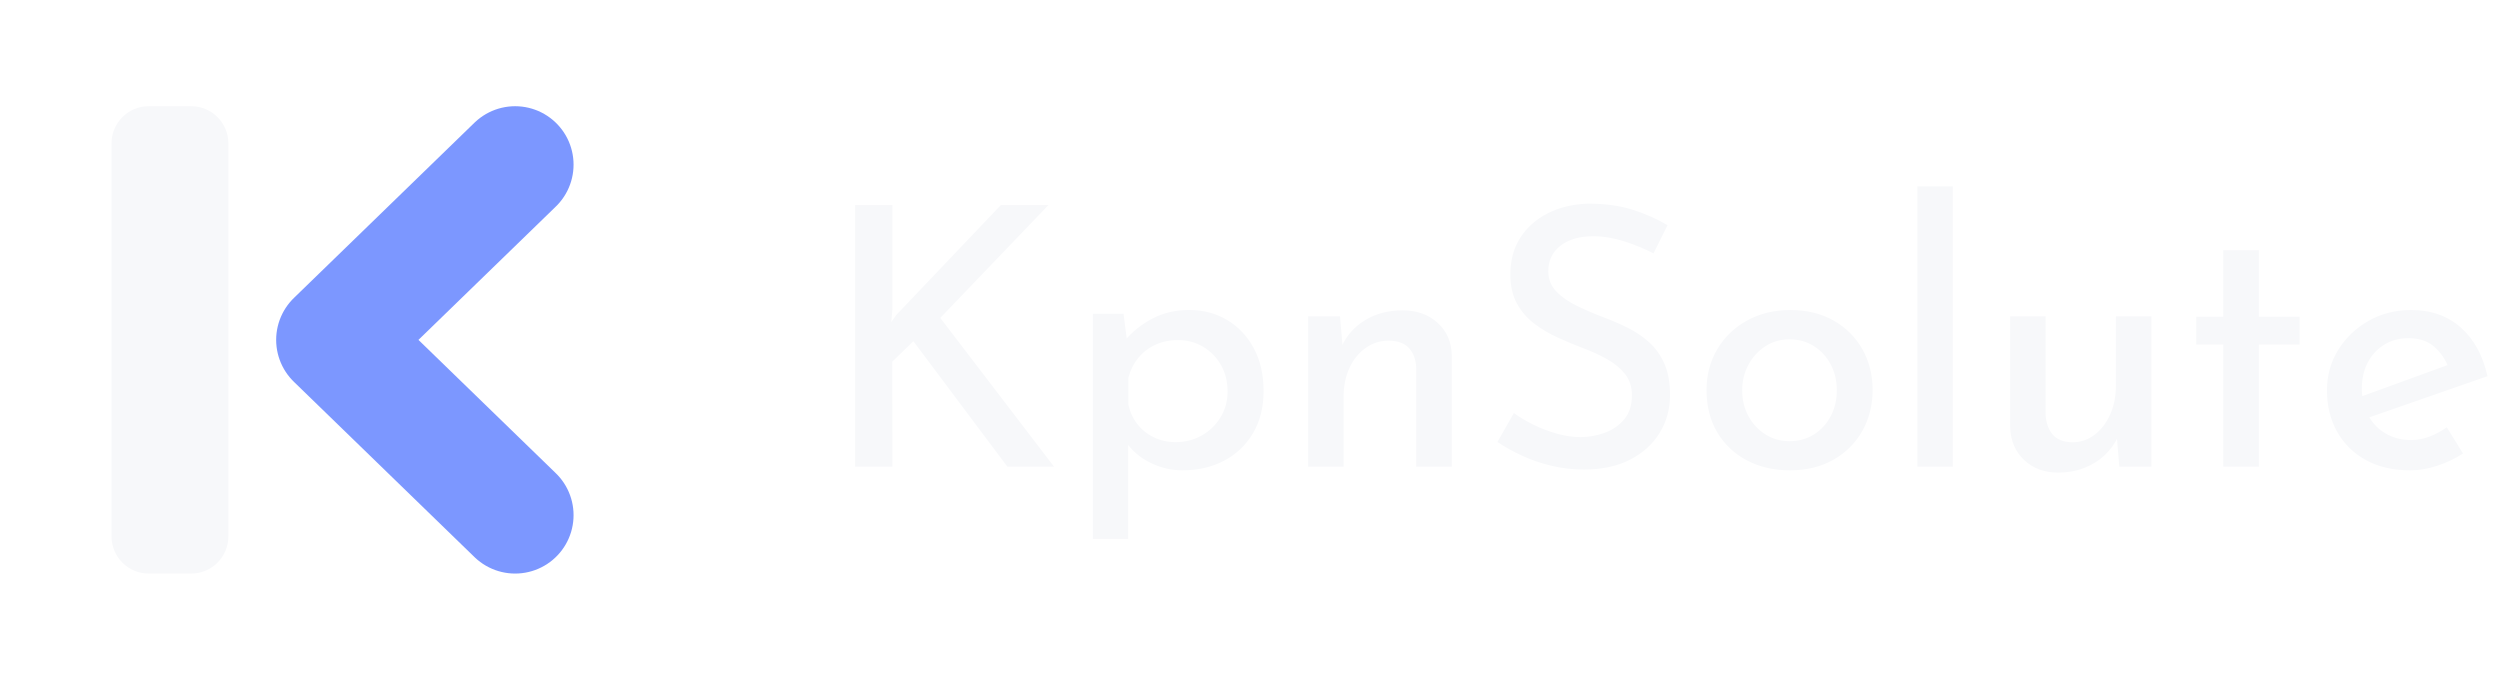
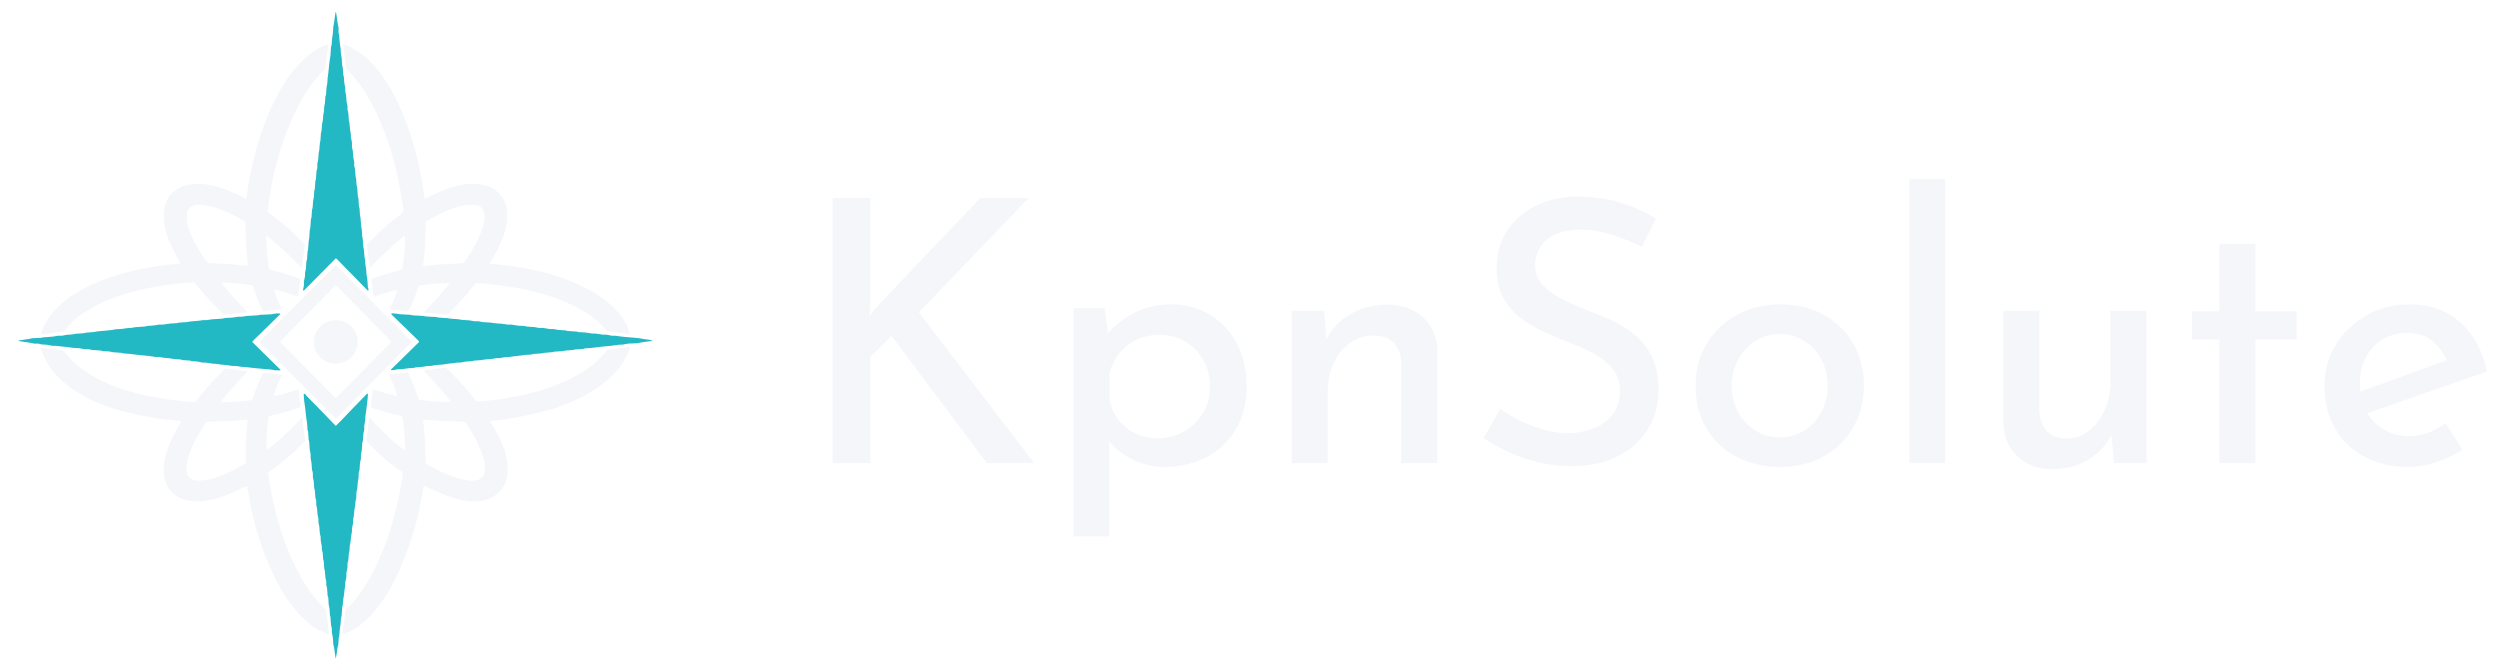
- <svg xmlns="http://www.w3.org/2000/svg" viewBox="0 0 470.744 128" width="470.744" height="128" role="img" aria-labelledby="t">
-   <rect x="21" y="20" width="22" height="88" rx="7" fill="#F7F8FA" />
-   <path d="M97 31 L63 64 L97 97" fill="none" stroke="#7C97FF" stroke-width="22" stroke-linejoin="round" stroke-linecap="round" />
-   <path d="M168.038 58.207 167.828 60.661 168.742 59.339 188.459 38.616H197.418L177.052 59.862L198.465 87.868H189.687L171.986 64.251L168.008 68.107L168.038 87.868H161.011V38.616H168.038Z M222.649 88.562Q219.477 88.562 216.575 87.117Q213.673 85.671 212.034 83.223L212.429 81.17V101.475H205.792V59.094H211.565L212.466 66.19L211.779 64.181Q213.847 61.658 216.947 60.014Q220.048 58.37 223.911 58.37Q227.906 58.37 231.078 60.262Q234.25 62.154 236.089 65.578Q237.929 69.002 237.929 73.642Q237.929 78.215 235.928 81.583Q233.927 84.951 230.484 86.756Q227.042 88.562 222.649 88.562ZM221.357 83.254Q224.037 83.254 226.25 82.02Q228.463 80.786 229.806 78.61Q231.149 76.434 231.149 73.717Q231.149 70.895 229.897 68.719Q228.644 66.543 226.536 65.29Q224.428 64.037 221.823 64.037Q219.429 64.037 217.524 64.93Q215.618 65.822 214.328 67.405Q213.037 68.988 212.466 71.127V76.107Q212.857 78.147 214.107 79.786Q215.356 81.425 217.247 82.34Q219.137 83.254 221.357 83.254Z M252.324 59.56 252.889 66.241 252.63 65.245Q254.011 62.151 257.035 60.294Q260.059 58.438 264.116 58.438Q268.117 58.438 270.71 60.797Q273.302 63.157 273.37 66.917V87.868H266.666V69.26Q266.598 67.012 265.352 65.593Q264.106 64.173 261.487 64.143Q259.097 64.143 257.159 65.51Q255.221 66.876 254.108 69.263Q252.994 71.65 252.994 74.785V87.868H246.32V59.56Z M311.352 47.721Q308.833 46.401 305.829 45.443Q302.825 44.484 300.027 44.484Q296.127 44.484 293.832 46.265Q291.537 48.047 291.537 51.09Q291.537 53.287 293.038 54.864Q294.539 56.442 296.948 57.606Q299.357 58.771 302.012 59.777Q304.28 60.624 306.514 61.731Q308.747 62.837 310.539 64.457Q312.331 66.077 313.397 68.483Q314.463 70.888 314.463 74.401Q314.463 78.3 312.522 81.488Q310.58 84.675 306.956 86.544Q303.331 88.412 298.245 88.412Q295.052 88.412 292.094 87.696Q289.136 86.981 286.571 85.791Q284.006 84.601 281.966 83.224L285.063 77.774Q286.709 78.974 288.813 80.006Q290.918 81.038 293.21 81.673Q295.501 82.309 297.606 82.309Q299.894 82.309 302.125 81.509Q304.355 80.708 305.82 78.979Q307.286 77.25 307.286 74.431Q307.286 72.048 305.979 70.411Q304.671 68.773 302.561 67.6Q300.452 66.427 298.021 65.526Q295.709 64.642 293.322 63.563Q290.935 62.483 288.9 60.94Q286.865 59.396 285.631 57.144Q284.397 54.891 284.397 51.655Q284.397 47.7 286.258 44.78Q288.12 41.859 291.426 40.173Q294.733 38.486 299.02 38.344Q303.879 38.344 307.53 39.527Q311.182 40.71 313.99 42.407Z M321.338 73.431Q321.338 69.182 323.357 65.761Q325.377 62.341 328.965 60.359Q332.553 58.377 337.12 58.377Q341.761 58.377 345.257 60.359Q348.752 62.341 350.681 65.762Q352.611 69.184 352.611 73.417Q352.611 77.682 350.681 81.121Q348.752 84.56 345.241 86.561Q341.731 88.562 337.03 88.562Q332.517 88.562 328.966 86.703Q325.414 84.845 323.376 81.442Q321.338 78.039 321.338 73.431ZM328.049 73.5Q328.049 76.182 329.227 78.353Q330.405 80.523 332.429 81.799Q334.454 83.074 336.94 83.074Q339.546 83.074 341.563 81.803Q343.581 80.531 344.725 78.358Q345.869 76.185 345.869 73.5Q345.869 70.795 344.725 68.632Q343.581 66.468 341.568 65.181Q339.555 63.895 336.955 63.895Q334.411 63.895 332.396 65.212Q330.382 66.53 329.215 68.702Q328.049 70.875 328.049 73.5Z M361.036 35.104H367.71V87.868H361.036Z M387.549 88.99Q383.66 88.99 381.154 86.63Q378.648 84.271 378.512 80.51V59.56H385.186V78.137Q385.322 80.385 386.497 81.804Q387.672 83.224 390.208 83.285Q392.53 83.285 394.382 81.888Q396.233 80.49 397.328 78.069Q398.423 75.649 398.423 72.582V59.56H405.096V87.868H399.062L398.497 81.112L398.786 82.275Q397.919 84.203 396.279 85.738Q394.638 87.273 392.405 88.131Q390.171 88.99 387.549 88.99Z M418.639 47.116H425.344V59.638H433.011V64.877H425.344V87.868H418.639V64.877H413.556V59.638H418.639Z M453.839 88.562Q448.981 88.562 445.467 86.613Q441.953 84.665 440.057 81.26Q438.162 77.855 438.162 73.5Q438.162 69.287 440.29 65.867Q442.419 62.446 446.004 60.411Q449.589 58.377 453.982 58.377Q459.639 58.377 463.356 61.669Q467.072 64.962 468.388 70.834L445.206 78.912L443.619 75.03L462.397 68.192L461.006 69.107Q460.187 66.91 458.365 65.294Q456.542 63.677 453.479 63.677Q450.942 63.677 448.962 64.892Q446.981 66.108 445.856 68.231Q444.73 70.355 444.73 73.139Q444.73 76.019 445.919 78.21Q447.107 80.402 449.212 81.629Q451.316 82.857 453.982 82.857Q455.821 82.857 457.528 82.19Q459.235 81.524 460.724 80.456L463.777 85.386Q461.611 86.807 458.98 87.684Q456.348 88.562 453.839 88.562Z" fill="#F7F8FA" />
+ <svg xmlns="http://www.w3.org/2000/svg" viewBox="0 0 478.1 128" role="img" aria-labelledby="t">
+   <g transform="translate(0 0) scale(0.10684) translate(-26 -33)">
+     <path class="kpn-ink" fill="#F4F6FA" fill-rule="evenodd" d="M609.0 1166.5C600.5 1163.2 591.1 1158.2 585.1 1153.8C580.2 1150.1 568.6 1140.0 565.2 1136.4C558.1 1128.8 551.3 1120.9 548.2 1116.5C546.3 1113.9 544.0 1110.7 543.0 1109.5C542.0 1108.3 540.0 1105.2 538.5 1102.8C537.0 1100.3 534.9 1096.9 533.7 1095.2C532.6 1093.6 531.1 1091.1 530.4 1089.8C529.7 1088.4 528.0 1085.4 526.7 1083.2C523.9 1078.6 515.8 1062.6 510.2 1050.5C496.3 1020.6 482.5 977.3 475.3 941.5C473.0 930.1 469.2 908.2 468.9 905.0C468.8 903.4 468.6 903.3 467.4 903.3C466.7 903.4 461.4 905.7 455.7 908.5C449.9 911.3 443.8 914.1 442.0 914.8C440.2 915.5 436.1 917.2 432.8 918.5C399.5 931.8 371.9 934.0 350.2 925.1C343.4 922.3 334.2 915.6 330.6 910.6C321.8 898.9 318.6 888.0 319.2 871.2C319.5 861.0 319.8 858.7 322.5 848.0C325.7 834.9 334.7 814.3 343.5 799.5C350.2 788.3 350.6 787.4 350.2 787.0C349.8 786.6 347.5 786.3 333.2 785.0C295.9 781.6 248.5 771.5 218.2 760.5C213.6 758.8 207.7 756.7 205.2 755.8C192.0 751.0 171.3 740.0 156.4 730.0C141.3 719.7 125.0 703.9 114.4 689.1C113.1 687.2 107.5 677.1 104.9 671.8C103.2 668.5 98.8 656.0 99.2 655.7C99.4 655.5 101.6 655.7 110.8 657.0C122.4 658.6 129.0 659.4 134.9 660.0C137.2 660.2 139.1 660.4 139.2 660.6C145.7 669.6 160.0 684.4 167.4 689.8C169.7 691.4 173.4 694.1 175.7 695.7C184.7 702.3 208.3 715.3 220.8 720.4C241.2 728.9 264.0 736.1 282.5 740.0C312.9 746.4 339.5 750.3 365.2 752.0C376.7 752.7 375.2 753.2 379.8 747.4C390.9 733.2 404.4 717.9 419.4 702.6L428.8 692.9L438.5 694.0C443.9 694.6 452.2 695.5 457.0 696.0C461.8 696.6 466.5 697.0 467.3 697.0C468.2 697.0 469.1 697.2 469.2 697.4C469.3 697.6 466.4 701.0 462.7 704.8C455.8 711.9 436.5 733.0 434.5 735.8C433.8 736.6 432.3 738.4 431.0 739.8C429.7 741.1 427.5 743.9 426.2 746.0C424.8 748.1 423.3 750.1 422.8 750.5C422.4 750.8 422.0 751.5 422.0 752.1C422.0 753.2 421.9 753.2 436.5 752.5C457.1 751.5 476.3 749.8 477.3 748.8C477.6 748.5 479.4 743.5 481.3 737.8C484.0 729.3 490.6 712.9 492.5 710.2C492.6 710.0 493.6 708.0 494.5 705.8C497.0 699.8 496.1 700.2 505.6 701.2C510.1 701.7 515.0 702.2 516.5 702.3C521.5 702.8 530.2 704.0 530.5 704.3C530.6 704.5 529.8 706.3 528.7 708.4C523.8 717.5 515.1 740.8 516.2 741.9C517.0 742.7 541.4 736.1 552.9 732.0C556.8 730.6 560.2 729.6 560.5 729.8C560.8 729.9 561.0 731.1 561.0 732.5C561.0 733.8 561.2 736.0 561.5 737.4C561.8 738.8 562.2 742.5 562.5 745.6C562.8 748.7 563.4 753.5 563.8 756.2C564.2 759.0 564.3 761.4 564.1 761.6C562.7 763.0 532.8 772.1 521.7 774.4C516.6 775.5 507.5 777.9 507.2 778.1C506.3 779.1 503.1 811.2 502.7 824.0C502.4 834.1 502.6 838.0 503.5 838.0C504.7 838.0 514.9 830.2 522.8 823.3C537.0 810.7 561.0 787.4 564.7 782.4C565.5 781.3 566.3 780.5 566.5 780.5C567.1 780.5 568.5 790.8 571.3 815.1L572.2 822.4L564.2 830.3C547.4 847.1 534.1 858.5 514.7 872.5C511.5 874.8 508.2 877.3 507.4 878.0L505.9 879.3L507.0 887.0C513.5 932.7 525.2 977.1 541.4 1017.2C546.0 1028.8 551.3 1040.8 554.0 1045.8C555.3 1048.2 558.2 1053.8 560.5 1058.2C565.8 1068.4 568.6 1073.5 571.3 1077.2C572.4 1078.9 574.9 1082.8 576.9 1085.8C583.7 1096.6 595.1 1110.5 604.8 1120.1L609.8 1124.9L610.4 1130.1C610.8 1132.9 611.2 1136.7 611.5 1138.5C611.7 1140.3 612.2 1143.7 612.5 1146.0C612.8 1148.3 613.5 1153.7 614.0 1158.0C615.2 1167.0 615.2 1168.5 614.4 1168.4C614.0 1168.4 611.6 1167.6 609.0 1166.5ZM639.0 1167.1C639.0 1166.3 639.6 1161.7 640.2 1156.8C640.9 1152.0 642.2 1142.8 643.0 1136.4L644.4 1124.8L649.9 1119.5C661.2 1108.7 674.5 1090.8 687.3 1069.0C695.6 1054.9 709.8 1023.5 718.3 1000.5C723.7 985.6 733.1 953.5 736.8 937.0C739.6 924.4 744.7 897.4 746.0 888.8C747.4 879.1 747.4 878.8 745.4 877.6C743.9 876.8 738.1 872.5 728.6 865.5C718.0 857.6 706.3 847.3 691.8 833.0L681.9 823.2L682.2 820.5C682.3 819.0 683.3 811.5 684.2 803.8C685.2 796.0 686.3 787.7 686.6 785.1C686.9 782.6 687.3 780.5 687.5 780.5C687.6 780.5 688.9 781.8 690.2 783.4C694.4 788.4 709.7 804.1 717.9 811.8C732.1 825.1 748.2 838.5 750.0 838.5C751.2 838.5 751.3 830.7 750.2 815.0C749.2 799.7 746.7 778.6 745.9 777.7C745.7 777.6 742.4 776.8 738.4 776.0C726.5 773.5 717.8 771.2 707.0 767.7C701.4 765.9 695.2 763.9 693.4 763.3C691.5 762.7 689.9 762.1 689.8 761.9C689.6 761.8 690.2 756.3 691.0 749.7C691.8 743.1 692.6 736.0 692.8 733.9C693.0 731.7 693.3 729.9 693.5 729.8C693.7 729.7 696.4 730.5 699.5 731.6C713.1 736.4 735.7 742.5 736.6 741.6C737.8 740.4 729.5 718.4 723.8 707.7C722.8 705.8 722.0 704.1 722.0 703.9C722.0 703.4 727.3 702.6 742.2 700.8C755.1 699.2 756.5 699.2 756.5 700.7C756.5 701.1 757.5 703.4 758.8 706.0C764.5 717.6 768.0 726.1 771.6 736.7C773.7 743.0 775.6 748.3 775.8 748.5C777.1 749.6 813.2 752.5 826.9 752.5C831.2 752.5 832.5 752.4 832.5 751.8C832.5 751.1 827.6 744.7 823.0 739.5C821.5 737.7 818.5 734.1 816.4 731.5C814.3 728.9 811.4 725.5 809.9 724.0C808.4 722.5 805.9 719.7 804.3 717.8C802.6 715.8 797.6 710.4 793.0 705.6C788.5 700.9 784.8 696.7 784.8 696.4C784.8 695.6 785.1 695.6 807.0 693.0L824.2 691.0L833.9 700.4C847.3 713.5 867.3 736.1 876.4 748.6C877.5 750.1 878.7 751.5 878.9 751.7C879.3 751.9 893.2 750.8 902.8 749.8C923.1 747.4 936.0 745.5 946.4 743.2C948.2 742.8 952.0 742.1 954.8 741.5C970.1 738.6 992.5 732.6 1006.0 727.8C1027.9 720.1 1034.3 717.4 1049.0 709.9C1064.3 702.0 1077.7 693.6 1087.8 685.6C1094.8 679.9 1112.0 661.9 1112.0 660.1C1112.0 659.2 1112.8 658.9 1118.6 658.3C1132.0 656.7 1138.1 655.9 1144.1 655.0C1151.8 653.8 1153.5 653.8 1153.5 654.7C1153.5 656.5 1149.6 666.4 1146.5 672.2C1140.4 683.9 1139.4 685.5 1130.0 696.6C1122.5 705.3 1108.1 718.5 1100.6 723.3C1098.2 724.9 1095.3 726.9 1094.2 727.8C1090.2 731.0 1069.9 742.7 1061.5 746.6C1052.6 750.7 1044.1 754.3 1037.5 756.7C1033.5 758.2 1029.2 759.8 1028.0 760.4C1015.8 765.8 975.1 776.1 946.8 780.9C933.6 783.2 911.1 786.0 906.2 786.0C905.2 786.0 904.4 786.3 904.2 786.7C903.9 787.6 905.5 790.8 909.2 796.8C912.9 802.6 923.4 823.6 925.7 829.6C926.6 832.2 927.9 835.3 928.5 836.5C929.7 839.3 932.1 849.4 933.2 856.0C934.6 864.5 935.1 873.3 934.5 879.0C932.9 894.6 929.1 903.7 920.2 912.9C906.6 927.1 888.7 932.5 863.5 929.8C856.2 929.0 855.2 928.8 845.0 926.3C830.2 922.5 815.0 916.7 796.3 907.4C790.8 904.7 785.8 902.5 785.3 902.6C784.4 902.7 784.2 903.4 783.7 906.0C783.4 907.8 782.5 912.9 781.8 917.2C779.0 933.5 775.5 950.3 772.7 960.8C771.8 964.3 770.6 969.2 770.0 971.5C769.5 973.8 768.1 978.6 767.0 982.0C765.9 985.4 764.1 991.3 763.0 995.0C750.0 1037.6 727.8 1085.6 710.9 1107.9C709.3 1109.9 707.5 1112.4 706.9 1113.4C705.0 1116.5 699.9 1123.1 696.5 1126.8C694.7 1128.7 692.0 1131.8 690.5 1133.7C687.8 1137.1 674.3 1149.4 669.0 1153.3C665.7 1155.8 657.6 1160.7 652.7 1163.1C649.2 1164.9 640.3 1168.5 639.4 1168.5C639.2 1168.5 639.0 1167.9 639.0 1167.1ZM398.0 892.0C403.8 890.8 417.9 886.2 426.6 882.7C432.1 880.4 440.7 876.2 450.5 871.0C453.1 869.6 457.5 867.2 460.3 865.7L465.4 863.0L465.8 860.1C466.0 858.6 466.0 855.0 465.8 852.2C465.2 841.5 466.7 810.2 468.7 791.0C469.1 787.3 469.4 784.2 469.3 784.1C469.2 784.0 464.3 784.4 458.4 785.0C444.7 786.3 433.2 786.9 412.9 787.4C399.8 787.7 396.4 787.9 395.7 788.5C394.6 789.4 388.4 798.9 385.2 804.5C383.9 806.8 382.4 809.3 382.0 810.0C381.5 810.7 380.3 812.8 379.2 814.8C378.2 816.7 376.1 820.5 374.7 823.1C373.2 825.8 372.0 828.1 372.0 828.2C372.0 828.3 371.2 830.1 370.3 832.1C367.6 837.9 364.2 847.0 362.8 851.8C359.2 864.5 358.8 877.2 361.8 883.2C364.2 887.8 370.6 892.3 376.2 893.2C379.7 893.7 392.9 893.0 398.0 892.0ZM879.9 892.5C885.7 891.0 891.4 885.8 893.0 880.6C893.9 877.7 894.2 866.9 893.5 861.8C892.1 851.7 885.2 833.7 876.6 817.7C870.4 806.2 860.7 790.3 859.0 788.7C858.2 788.0 855.6 787.8 842.2 787.5C821.3 786.9 808.7 786.2 795.2 784.8C784.6 783.7 782.8 783.7 783.3 785.2C783.4 785.5 783.7 788.1 784.0 791.0C784.3 793.9 784.8 799.2 785.2 802.8C786.3 812.1 786.9 825.3 787.3 844.8C787.6 861.3 787.6 861.8 788.7 862.8C790.1 864.3 803.7 871.5 818.5 878.8C832.2 885.4 853.8 892.2 864.5 893.2C870.2 893.7 876.5 893.4 879.9 892.5ZM615.0 770.4C608.5 763.8 577.9 732.9 546.9 701.7C515.9 670.6 490.5 645.0 490.5 644.8C490.5 644.6 513.5 621.5 541.6 593.3C569.7 565.2 600.5 534.4 609.9 524.9L627.1 507.6L661.6 542.4C680.6 561.6 711.3 592.3 729.7 610.8C748.1 629.2 763.1 644.5 763.1 644.7C763.1 644.9 748.8 659.4 731.4 677.0C714.0 694.5 688.2 720.6 674.0 735.1C659.9 749.5 643.8 765.8 638.3 771.4C632.8 777.0 628.2 781.8 628.1 782.0C628.0 782.3 627.7 782.5 627.3 782.5C627.0 782.5 621.5 777.0 615.0 770.4ZM683.2 689.0C696.7 675.4 709.6 662.3 712.0 660.0C714.3 657.7 718.7 653.3 721.6 650.2L727.0 644.7L720.4 637.9C707.8 625.2 648.7 565.2 637.8 554.2L627.0 543.2L616.2 554.2C610.2 560.3 596.1 574.6 584.8 586.0C547.0 624.1 527.5 644.2 527.6 644.9C527.8 645.6 553.4 671.8 597.0 715.7C612.8 731.6 626.0 744.9 626.4 745.3C626.9 745.8 629.9 743.0 642.9 729.9C651.6 721.0 669.8 702.6 683.2 689.0ZM619.8 683.3C604.3 680.4 592.1 668.7 588.7 653.6C587.4 647.9 587.9 638.0 589.7 632.8C592.0 626.1 597.2 618.4 601.9 614.8C612.4 606.5 627.4 603.8 639.8 608.1C652.5 612.5 661.6 622.2 665.1 635.4C666.4 640.3 666.5 649.2 665.3 654.1C660.4 674.2 640.3 687.1 619.8 683.3ZM99.0 631.0C99.0 630.2 103.8 617.9 105.0 615.4C106.2 613.2 110.1 606.7 113.8 600.9C121.5 589.0 141.1 570.7 157.0 560.6C175.3 549.1 198.4 538.1 221.8 529.9C230.9 526.7 235.1 525.5 254.0 520.2C259.8 518.6 273.6 515.4 280.8 514.1C287.3 512.8 297.4 511.1 299.8 510.8C301.1 510.6 303.8 510.1 305.8 509.8C313.4 508.3 319.5 507.6 342.4 505.5C347.9 504.9 349.0 504.7 349.0 504.0C349.0 503.6 347.5 500.9 345.7 498.0C342.6 493.0 332.3 472.7 329.0 464.9C321.9 448.5 318.7 432.5 319.1 416.6C319.6 399.9 324.3 388.4 335.0 378.0C343.0 370.2 351.7 366.0 365.3 363.4C373.6 361.8 389.1 361.8 397.2 363.4C410.7 365.9 423.9 369.6 432.5 373.1C445.8 378.6 448.3 379.7 462.9 386.9C464.9 387.8 466.7 388.5 466.8 388.3C467.0 388.2 467.6 384.3 468.3 379.6C470.3 364.6 471.0 360.4 473.2 349.2C476.5 332.9 478.3 324.8 479.7 319.8C480.3 317.3 481.8 311.3 483.0 306.5C487.2 289.2 497.5 258.5 505.8 238.7C510.4 227.6 523.9 200.0 527.9 193.4C528.9 191.7 530.0 189.9 530.1 189.4C530.5 188.3 535.6 180.5 538.5 176.5C539.8 174.7 542.5 170.9 544.5 168.0C555.0 153.0 571.2 136.5 584.5 127.1C592.3 121.7 600.1 117.3 608.7 113.7C613.7 111.6 614.2 111.6 613.8 113.4C613.5 115.0 611.6 129.3 609.6 145.1L608.1 156.5L605.1 159.2C596.5 167.1 585.6 180.2 577.4 192.8C568.2 206.8 564.6 213.3 553.6 235.2C549.6 243.3 547.6 247.9 541.5 263.2C540.1 266.8 538.4 271.1 537.7 272.8C536.0 276.8 530.9 291.7 529.3 297.2C528.6 299.7 527.2 304.2 526.3 307.2C522.3 320.2 516.9 340.9 514.6 352.2C512.3 363.7 509.6 377.5 509.3 380.0C509.1 381.2 508.5 384.9 508.0 388.2C506.9 395.4 506.1 402.2 505.6 408.0C505.1 412.9 504.7 412.2 512.5 417.8C515.1 419.7 520.0 423.4 523.4 426.2C526.8 429.0 531.2 432.6 533.2 434.2C541.2 440.7 547.7 446.7 559.4 458.2L571.6 470.2L570.3 480.8C569.6 486.5 568.4 496.0 567.7 501.8C567.0 507.5 566.3 512.3 566.2 512.4C566.2 512.5 559.8 506.3 552.2 498.6C537.6 484.0 524.5 471.8 518.0 466.8C511.8 461.9 504.6 456.0 504.2 455.5C504.1 455.2 503.6 455.0 503.2 455.0C502.3 455.0 502.3 460.9 503.3 476.7C504.2 492.3 506.9 514.1 507.9 515.0C508.1 515.2 510.7 516.0 513.8 516.7C524.7 519.5 542.4 524.7 547.8 526.8C550.8 527.9 555.6 529.6 558.4 530.5C564.4 532.3 564.0 530.8 562.3 543.9C561.6 549.0 560.7 555.6 560.4 558.5C559.6 564.6 560.0 564.5 553.5 562.0C539.4 556.7 517.7 550.5 517.2 551.7C516.5 553.6 521.5 567.7 526.8 578.4C528.8 582.6 530.5 586.1 530.5 586.2C530.5 586.5 526.4 587.0 513.1 588.3C505.7 588.9 499.1 589.6 498.2 589.8L496.7 590.1L492.2 580.4C486.5 568.5 484.3 563.0 481.3 553.0C479.9 548.7 478.7 544.9 478.5 544.5C477.4 542.4 422.5 537.1 422.5 539.1C422.5 539.5 424.2 541.8 426.3 544.2C428.4 546.7 432.1 551.3 434.5 554.5C436.9 557.7 440.3 561.6 442.1 563.3C443.9 565.0 447.0 568.4 449.0 570.8C451.1 573.3 456.2 578.8 460.5 583.2C464.8 587.5 468.2 591.3 468.2 591.6C468.2 592.1 461.9 592.9 447.5 594.3L426.8 596.3L417.6 587.3C408.6 578.4 396.3 565.2 389.1 556.6C380.4 546.2 377.3 542.4 375.9 540.5L374.4 538.5L370.6 538.5C361.1 538.5 347.2 539.9 326.8 542.8C293.1 547.6 277.6 550.9 249.5 559.4C214.9 569.9 185.2 584.5 164.2 601.3C158.5 606.0 147.2 617.3 143.8 621.9C142.1 624.2 140.4 626.1 140.0 626.3C139.3 626.5 133.6 627.3 117.8 629.3C114.5 629.7 109.5 630.4 106.7 630.8C100.7 631.6 99.0 631.7 99.0 631.0ZM1147.2 630.2C1139.8 629.2 1118.5 626.5 1115.4 626.1C1112.5 625.9 1112.5 625.8 1109.6 622.3C1102.9 613.9 1086.8 599.9 1076.5 593.4C1070.2 589.4 1057.5 582.2 1053.8 580.5C1035.6 571.9 1020.7 566.2 1004.8 561.5C974.9 552.6 957.1 548.8 927.8 544.8C902.6 541.3 889.9 540.0 882.0 540.0L877.7 540.0L874.0 544.4C871.9 546.8 868.8 550.7 867.0 553.0C865.2 555.3 861.7 559.4 859.3 562.0C856.8 564.6 853.6 568.1 852.2 569.8C850.9 571.4 844.6 578.0 838.4 584.5L827.0 596.3L823.1 595.9C820.9 595.7 812.8 595.0 805.2 594.3C797.5 593.6 789.8 592.9 788.1 592.7C786.4 592.6 785.0 592.2 785.0 592.0C785.0 591.8 789.0 587.4 793.9 582.4C805.6 570.3 813.8 561.0 825.5 546.8C828.4 543.3 830.8 540.2 830.8 539.9C830.8 537.9 777.6 542.8 775.4 545.0C774.9 545.4 773.7 548.8 772.5 552.6C769.9 561.5 762.4 579.9 758.3 587.7C757.3 589.5 757.0 589.7 755.5 589.6C754.5 589.6 748.8 589.0 742.8 588.5C736.7 587.9 729.9 587.3 727.6 587.2C725.3 587.0 723.4 586.7 723.2 586.5C723.1 586.3 724.3 583.5 726.0 580.4C729.5 573.7 734.5 561.5 736.0 556.3C737.2 551.7 737.2 552.0 736.1 552.0C734.4 552.0 710.1 559.0 702.5 561.7C698.3 563.2 694.7 564.4 694.7 564.3C694.6 564.3 694.1 560.3 693.5 555.5C692.0 543.1 691.7 540.7 691.0 536.3C690.7 534.2 690.5 532.3 690.6 532.3C690.7 532.2 695.8 530.4 702.0 528.4C714.1 524.3 728.2 520.1 738.9 517.5C746.7 515.6 746.0 516.3 747.2 507.7C747.7 504.4 748.3 500.3 748.5 498.5C750.3 486.1 751.8 456.1 750.7 455.4C750.4 455.2 748.1 456.8 745.5 458.9C742.8 461.0 738.9 464.2 736.7 465.9C727.2 473.5 694.2 505.4 690.5 510.6C689.6 511.9 688.7 513.0 688.5 513.0C688.3 513.0 687.9 510.8 687.5 508.1C687.2 505.4 686.5 500.0 686.0 496.0C684.5 485.2 683.5 476.6 683.1 473.4L682.9 470.5L695.1 458.4C712.4 441.1 722.7 432.2 745.2 415.1C748.5 412.6 748.5 413.5 746.7 400.1C742.2 365.3 732.3 322.3 720.5 286.5C716.9 275.6 706.8 250.1 702.3 240.8C685.0 204.0 668.9 179.3 651.5 162.3L645.9 156.9L645.2 151.3C644.8 148.3 644.3 144.0 644.0 141.9C643.7 139.7 643.3 136.4 643.0 134.4C642.8 132.4 642.0 126.5 641.2 121.3C640.5 116.1 640.0 111.8 640.2 111.7C640.5 111.3 649.2 115.1 654.0 117.6C660.6 121.2 671.8 128.4 676.9 132.4C689.5 142.2 703.1 157.7 716.0 177.0C719.7 182.6 730.0 199.7 730.0 200.4C730.0 200.5 731.6 203.5 733.5 207.0C741.0 220.7 753.1 250.4 760.8 274.0C766.1 290.5 774.9 323.1 776.2 331.8C776.4 332.9 777.0 335.7 777.6 338.0C779.1 344.4 782.3 362.5 783.8 372.7C785.8 387.6 785.9 388.1 786.4 388.6C786.6 388.8 791.3 386.7 796.9 384.0C802.5 381.2 807.1 379.0 807.2 379.0C807.3 379.0 809.1 378.2 811.1 377.3C822.7 371.9 829.9 369.4 843.5 366.1C855.0 363.2 859.6 362.5 868.2 362.2C882.7 361.6 894.9 363.9 906.2 369.5C912.9 372.8 917.3 376.2 921.8 381.6C929.8 391.4 933.3 401.3 933.8 415.5C934.3 427.9 932.3 441.2 928.1 452.6C926.7 456.2 925.5 459.8 925.2 460.5C924.9 461.5 922.6 466.6 916.6 479.5C914.7 483.6 908.1 495.1 905.2 499.5C903.0 502.7 902.2 504.4 902.5 504.8C902.8 505.1 905.4 505.5 908.9 505.7C912.1 505.9 916.4 506.2 918.5 506.5C920.6 506.7 924.8 507.2 928.0 507.5C960.2 510.6 1000.6 519.5 1032.0 530.2C1046.5 535.2 1070.6 546.0 1084.8 554.0C1096.9 560.7 1105.1 566.6 1117.1 576.8C1124.5 583.2 1136.7 596.5 1140.0 601.9C1141.2 603.9 1143.4 607.3 1144.7 609.4C1147.5 613.7 1149.9 619.2 1152.0 625.7C1153.5 630.0 1153.5 631.1 1152.3 630.9C1152.0 630.9 1149.7 630.6 1147.2 630.2ZM793.3 508.3C800.6 507.3 815.8 506.1 829.8 505.5C848.9 504.6 855.6 504.1 856.3 503.4C857.3 502.3 867.0 487.5 870.7 481.4C877.5 470.3 886.4 451.5 889.9 441.0C894.8 426.2 894.4 412.0 888.9 405.8C885.4 401.8 880.9 400.1 873.0 399.7C857.5 398.8 839.5 403.7 815.2 415.2C802.5 421.3 789.3 428.5 788.4 429.7C788.2 430.0 788.0 434.0 788.0 438.5C788.0 458.5 786.2 488.4 784.2 501.5C783.1 509.0 783.1 509.0 785.6 509.0C786.8 509.0 790.3 508.7 793.3 508.3ZM469.6 507.6C469.3 506.2 467.0 482.4 466.5 475.5C466.2 471.5 465.8 459.6 465.5 449.0C465.2 434.5 464.9 429.7 464.4 429.2C463.5 428.3 447.9 419.9 443.5 418.0C441.4 417.0 438.1 415.4 436.0 414.3C433.9 413.3 428.8 411.1 424.5 409.4C406.6 402.5 397.8 400.3 385.2 399.7C375.1 399.2 369.1 400.9 364.8 405.5C361.1 409.4 360.3 412.4 360.3 421.5C360.3 428.4 360.4 429.9 361.7 435.0C365.4 450.0 372.2 464.6 385.9 486.8C393.3 498.7 396.7 503.3 398.7 503.7C399.6 503.9 406.7 504.2 414.5 504.5C422.3 504.8 431.8 505.2 435.5 505.5C441.8 506.0 459.4 507.8 462.8 508.2C465.9 508.6 469.8 508.3 469.6 507.6Z" />
+     <path class="kpn-teal" fill="#22B8C4" fill-rule="evenodd" d="M627.8 1208.0L627.2 1211.2L626.9 1210.7L626.5 1210.1L625.3 1201.2L624.0 1192.2L623.3 1189.2L622.6 1186.2L622.2 1180.8L621.9 1175.2L621.0 1170.0L620.0 1164.8L620.0 1161.5L620.0 1158.2L619.3 1154.8L618.5 1151.4L618.0 1144.3L617.5 1137.1L617.0 1135.6L616.6 1134.1L616.2 1128.4L615.9 1122.8L615.2 1119.1L614.4 1115.5L614.0 1108.8L613.6 1102.2L613.0 1100.7L612.4 1099.2L612.0 1092.8L611.5 1086.2L610.8 1083.0L610.0 1079.8L610.0 1076.8L610.0 1073.8L609.2 1070.2L608.5 1066.8L608.0 1060.8L607.5 1054.8L607.0 1053.0L606.5 1051.3L606.0 1044.5L605.5 1037.8L605.0 1036.0L604.5 1034.2L604.0 1028.2L603.6 1022.2L602.8 1019.3L602.0 1016.3L602.0 1013.7L602.0 1011.1L601.0 1005.2L600.0 999.4L600.0 996.8L600.0 994.2L599.2 990.8L598.5 987.2L598.0 981.2L597.5 975.2L596.8 971.8L596.0 968.2L596.0 965.0L596.0 961.8L595.2 958.1L594.5 954.5L594.0 948.9L593.5 943.2L592.8 939.8L592.0 936.2L592.0 932.8L592.0 929.2L591.2 926.2L590.5 923.2L590.0 916.7L589.5 910.1L589.0 908.7L588.5 907.4L588.0 900.8L587.5 894.2L586.8 890.8L586.0 887.2L586.0 883.5L586.0 879.8L585.2 876.5L584.4 873.2L584.0 867.2L583.5 861.2L582.8 857.2L582.0 853.2L582.0 849.7L582.0 846.1L581.3 842.2L580.5 838.3L580.0 831.0L579.5 823.8L579.0 821.8L578.5 819.8L578.0 812.8L577.6 805.8L577.1 804.4L576.5 803.0L576.1 796.4L575.6 789.8L574.8 784.8L574.1 779.8L573.5 774.8L573.0 769.8L572.5 765.5L572.0 761.2L571.2 756.0L570.5 750.8L570.0 744.8L569.6 738.8L569.8 738.4L570.1 738.0L570.9 738.0L571.8 738.0L574.3 740.9L576.8 743.7L585.5 752.6L594.2 761.4L606.5 774.1L618.8 786.8L622.7 790.9L626.7 795.0L627.0 795.0L627.3 795.0L633.3 789.1L639.2 783.2L646.0 776.0L652.8 768.8L656.5 765.0L660.2 761.2L669.2 751.9L678.2 742.7L680.7 740.1L683.1 737.5L683.9 738.1L684.6 738.7L684.3 743.0L684.0 747.2L683.0 755.5L682.0 763.8L681.0 771.0L680.0 778.2L679.8 782.5L679.5 786.8L678.8 790.8L678.0 794.8L678.0 798.5L678.0 802.2L677.2 805.8L676.5 809.2L676.0 815.8L675.4 822.2L675.0 824.0L674.5 825.8L674.0 832.5L673.5 839.2L672.8 843.2L672.0 847.1L672.0 850.9L672.0 854.8L671.2 857.8L670.5 860.8L670.0 867.2L669.6 873.8L668.8 876.7L668.0 879.7L668.0 883.5L667.9 887.2L667.2 891.5L666.5 895.8L666.0 901.7L665.5 907.7L664.8 910.7L664.1 913.8L663.8 920.1L663.5 926.5L663.0 927.4L662.6 928.3L662.0 934.3L661.5 940.2L661.0 942.0L660.6 943.8L660.0 949.5L659.5 955.2L658.8 959.2L658.0 963.2L658.0 966.3L658.0 969.4L657.0 974.2L656.0 979.1L656.0 981.7L656.0 984.4L655.0 990.1L654.1 995.8L653.8 999.5L653.4 1003.2L652.8 1006.5L652.1 1009.8L651.8 1014.5L651.5 1019.2L651.0 1021.0L650.5 1022.8L650.0 1029.2L649.5 1035.8L648.7 1038.7L648.0 1041.6L648.0 1045.2L648.0 1048.8L647.0 1053.9L646.0 1059.0L646.0 1062.4L646.0 1065.8L645.1 1070.3L644.1 1074.8L643.8 1079.5L643.5 1084.2L643.2 1085.5L642.9 1086.8L642.4 1091.8L641.9 1096.8L641.2 1100.8L640.5 1104.8L640.0 1110.5L639.5 1116.2L638.9 1118.5L638.4 1120.8L638.0 1127.8L637.5 1134.8L636.8 1138.2L636.1 1141.8L635.8 1147.0L635.4 1152.2L635.0 1154.3L634.5 1156.4L633.8 1164.4L633.0 1172.5L632.7 1173.0L632.4 1173.5L632.0 1180.2L631.5 1186.9L630.8 1189.6L630.1 1192.4L629.3 1198.6L628.4 1204.8L627.8 1208.0ZM523.3 695.9L519.2 695.9L515.2 695.2L511.2 694.5L502.8 693.8L494.2 693.0L488.5 692.5L482.8 692.0L475.8 691.2L468.8 690.4L463.1 689.9L457.5 689.5L452.9 688.8L448.2 688.0L444.7 688.0L441.1 688.0L436.7 687.2L432.3 686.5L426.3 686.0L420.2 685.5L418.2 685.0L416.2 684.5L411.2 684.2L406.2 683.9L400.1 682.9L394.0 682.0L391.3 682.0L388.5 682.0L384.1 681.1L379.8 680.1L374.0 679.8L368.3 679.5L367.7 679.0L367.1 678.5L359.8 678.0L352.5 677.5L351.2 677.0L349.8 676.5L342.8 676.0L335.8 675.5L333.8 675.0L331.8 674.6L325.8 674.0L319.8 673.5L315.2 672.7L310.8 672.0L307.6 672.0L304.5 672.0L298.4 671.0L292.2 670.1L286.2 669.5L280.2 669.0L275.5 668.5L270.8 668.0L264.7 667.2L258.6 666.4L252.7 666.0L246.8 665.5L244.8 665.0L242.8 664.5L235.5 664.0L228.2 663.5L225.0 662.8L221.8 662.1L215.7 661.8L209.6 661.5L208.3 661.0L207.0 660.5L199.6 660.0L192.2 659.5L188.2 658.8L184.2 658.0L180.4 658.0L176.6 658.0L172.7 657.2L168.8 656.4L162.5 656.0L156.2 655.6L151.0 654.8L145.8 654.1L139.8 653.5L133.8 652.9L130.8 652.5L127.8 652.1L123.8 652.0L119.9 652.0L115.1 651.1L110.2 650.1L105.1 649.8L100.0 649.5L97.2 648.7L94.3 648.0L90.5 648.0L86.8 648.0L83.2 647.2L79.8 646.5L71.8 645.3L63.8 644.1L61.6 643.7L59.5 643.4L59.2 643.0L59.0 642.6L63.6 641.8L68.2 641.1L72.5 640.5L76.8 639.9L80.2 639.2L83.7 638.4L92.3 638.0L100.9 637.6L101.4 637.3L101.9 637.0L111.4 636.3L121.0 635.5L125.1 634.8L129.2 634.0L132.8 634.0L136.4 634.0L140.3 633.3L144.2 632.5L150.2 632.0L156.2 631.5L158.0 631.0L159.8 630.6L167.5 630.0L175.2 629.5L177.5 629.0L179.8 628.5L186.2 628.0L192.7 627.5L197.0 626.8L201.2 626.1L207.2 625.5L213.2 625.0L220.2 624.3L227.2 623.6L229.7 623.0L232.2 622.5L239.5 622.0L246.8 621.5L249.0 621.0L251.2 620.6L256.2 620.2L261.2 619.9L265.0 619.2L268.8 618.6L277.3 618.0L285.8 617.4L287.5 617.0L289.2 616.5L295.5 616.0L301.8 615.5L306.5 614.8L311.2 614.0L314.6 614.0L317.9 614.0L324.6 613.0L331.2 612.1L337.1 611.8L343.0 611.4L344.6 611.0L346.2 610.5L353.6 610.0L360.9 609.5L363.3 609.0L365.6 608.5L371.7 608.0L377.8 607.5L380.5 607.2L383.2 606.9L386.2 606.5L389.2 606.0L392.6 606.0L396.0 606.0L401.1 605.2L406.1 604.5L414.4 604.0L422.8 603.5L426.5 602.8L430.2 602.1L436.2 601.8L442.2 601.5L447.2 600.7L452.2 600.0L455.5 600.0L458.8 600.0L463.5 599.2L468.2 598.5L477.2 598.0L486.2 597.5L489.2 597.0L492.2 596.5L502.5 596.0L512.8 595.5L514.9 595.0L517.1 594.5L521.0 594.2L524.9 593.9L526.2 594.2L527.5 594.5L527.5 595.0L527.5 595.5L522.0 600.9L516.6 606.2L507.4 615.2L498.2 624.2L488.1 634.1L478.0 643.9L478.0 644.7L478.0 645.6L486.2 653.7L494.5 661.8L511.3 678.3L528.1 694.9L527.8 695.5L527.4 696.0L523.3 695.9ZM728.6 695.5L726.0 695.5L726.0 694.9L726.0 694.2L734.5 686.0L742.9 677.8L759.5 661.5L776.0 645.3L776.0 644.6L776.0 643.9L767.8 635.8L759.6 627.8L750.7 619.1L741.8 610.5L734.1 603.0L726.4 595.4L726.7 594.7L727.0 594.0L729.1 594.0L731.2 594.0L737.0 594.8L742.8 595.5L751.5 596.0L760.2 596.5L762.8 597.0L765.2 597.5L774.5 598.0L783.8 598.5L786.2 599.0L788.8 599.5L797.8 600.0L806.8 600.4L809.2 601.0L811.7 601.5L819.2 602.0L826.8 602.5L829.8 603.0L832.8 603.5L840.0 604.0L847.2 604.5L849.8 605.0L852.2 605.5L859.5 606.0L866.8 606.5L871.0 607.3L875.2 608.0L878.8 608.0L882.4 608.0L886.1 608.8L889.8 609.5L896.8 610.0L903.8 610.4L909.2 611.2L914.8 611.9L919.5 612.2L924.3 612.5L929.3 613.2L934.2 614.0L937.9 614.0L941.6 614.0L947.4 615.0L953.2 615.9L959.0 616.2L964.8 616.5L966.8 617.0L968.8 617.5L975.8 618.0L982.9 618.5L987.1 619.3L991.2 620.0L994.8 620.0L998.2 620.0L1004.2 621.0L1010.2 622.0L1013.5 622.0L1016.8 622.0L1021.0 622.8L1025.2 623.5L1032.3 624.0L1039.4 624.5L1040.6 625.0L1041.9 625.4L1050.1 626.0L1058.2 626.5L1059.9 627.0L1061.6 627.5L1067.4 627.8L1073.2 628.1L1079.6 629.0L1085.9 630.0L1088.6 630.0L1091.2 630.0L1098.2 631.0L1105.2 632.0L1108.0 632.0L1110.8 632.0L1116.3 633.0L1121.8 634.0L1124.6 634.0L1127.5 634.0L1134.9 635.0L1142.2 635.9L1149.2 636.5L1156.2 637.1L1163.2 637.7L1170.2 638.4L1174.2 639.1L1178.2 639.9L1182.8 640.5L1187.2 641.0L1190.7 641.9L1194.2 642.7L1193.1 643.1L1192.1 643.4L1185.7 644.3L1179.2 645.1L1172.8 646.2L1166.2 647.4L1158.5 647.7L1150.8 648.0L1145.1 649.0L1139.4 650.0L1137.1 650.0L1134.8 650.0L1127.0 651.0L1119.2 652.0L1113.8 652.5L1108.2 653.0L1103.8 653.5L1099.2 654.0L1092.8 654.8L1086.2 655.6L1084.5 655.7L1082.8 655.9L1077.9 656.2L1073.0 656.5L1071.7 657.0L1070.4 657.5L1063.1 658.0L1055.8 658.5L1053.2 659.0L1050.8 659.5L1044.4 660.0L1038.1 660.5L1035.8 661.0L1033.4 661.5L1025.6 662.0L1017.8 662.5L1016.0 663.0L1014.2 663.4L1007.0 664.0L999.8 664.6L997.8 665.1L995.8 665.6L989.0 666.0L982.2 666.4L978.2 667.2L974.2 668.0L970.8 668.0L967.2 668.1L964.5 668.5L961.8 668.9L956.8 669.5L951.8 670.1L944.5 671.0L937.2 672.0L933.0 672.2L928.8 672.5L924.8 673.2L920.9 674.0L917.8 674.0L914.8 674.0L910.5 674.8L906.2 675.5L899.7 676.0L893.2 676.5L890.7 677.0L888.2 677.5L881.2 678.0L874.2 678.5L872.6 679.0L870.9 679.5L865.8 679.8L860.8 680.1L855.3 681.0L849.8 682.0L846.8 682.0L843.8 682.1L841.0 682.5L838.2 683.0L833.0 683.5L827.8 684.0L823.0 684.8L818.3 685.5L811.9 686.0L805.6 686.5L801.4 687.2L797.2 688.0L794.2 688.0L791.1 688.0L787.2 688.8L783.2 689.5L776.6 690.0L770.0 690.5L768.9 691.0L767.7 691.4L762.5 691.7L757.2 692.1L752.3 692.8L747.4 693.5L742.1 693.8L736.8 694.1L733.9 694.8L731.1 695.5L728.6 695.5ZM569.5 553.0L569.0 553.0L568.7 552.3L568.4 551.5L569.2 548.0L570.0 544.6L570.0 540.7L570.0 536.8L571.0 532.0L572.0 527.3L572.0 524.5L572.0 521.8L572.8 517.8L573.5 513.9L574.0 507.3L574.5 500.8L575.0 499.0L575.5 497.3L576.0 490.3L576.5 483.2L577.0 481.5L577.5 479.8L578.0 472.5L578.5 465.2L579.0 462.2L579.5 459.2L580.0 452.0L580.5 444.8L581.0 442.6L581.5 440.4L582.0 432.6L582.6 424.8L583.0 423.9L583.5 423.1L584.0 415.9L584.5 408.7L585.0 407.0L585.5 405.3L586.0 398.8L586.5 392.2L587.2 388.8L587.9 385.2L588.2 380.0L588.5 374.7L589.0 373.0L589.5 371.2L590.0 364.2L590.5 357.2L591.0 355.5L591.5 353.8L592.0 346.8L592.5 339.8L593.2 336.8L594.0 333.8L594.0 329.9L594.0 326.1L594.7 322.6L595.5 319.2L596.0 312.5L596.6 305.8L597.0 304.0L597.5 302.2L598.0 295.4L598.6 288.6L599.0 286.9L599.5 285.2L600.0 278.2L600.5 271.2L601.0 269.4L601.5 267.5L602.0 261.4L602.5 255.2L603.2 251.8L603.9 248.2L604.2 243.8L604.6 239.2L605.2 235.8L605.9 232.2L606.2 227.2L606.5 222.2L607.0 220.5L607.5 218.8L608.0 212.1L608.5 205.5L609.0 204.2L609.6 202.8L610.0 196.1L610.5 189.4L611.2 185.6L611.9 181.8L612.2 176.8L612.5 171.8L612.8 170.5L613.0 169.2L613.5 165.0L614.0 160.8L614.5 155.8L615.0 150.8L615.5 146.0L616.1 141.2L616.8 136.9L617.5 132.6L618.0 124.9L618.5 117.2L619.0 115.8L619.5 114.2L620.0 108.0L620.5 101.8L621.2 96.8L621.9 91.8L622.3 86.2L622.6 80.8L623.0 78.7L623.5 76.6L625.0 65.9L626.6 55.2L627.0 54.8L627.5 54.3L627.5 54.8L627.5 55.2L628.0 58.2L628.5 61.2L629.5 68.2L630.5 75.2L631.2 78.9L632.0 82.6L632.0 87.2L632.0 91.8L632.5 93.8L633.0 95.8L633.7 104.2L634.5 112.8L635.0 115.5L635.5 118.2L636.0 124.8L636.5 131.4L637.0 133.7L637.5 136.0L638.0 143.1L638.5 150.2L639.0 151.9L639.4 153.5L640.0 160.4L640.5 167.2L641.0 168.8L641.4 170.2L641.8 175.0L642.1 179.8L643.0 185.2L644.0 190.8L644.0 193.5L644.0 196.2L644.8 200.2L645.6 204.2L646.0 210.0L646.4 215.8L647.2 219.0L648.0 222.2L648.0 225.8L648.0 229.2L648.8 232.4L649.5 235.6L650.0 242.4L650.5 249.2L651.0 251.0L651.5 252.8L652.0 258.8L652.6 264.8L653.3 268.9L654.0 273.1L654.0 275.5L654.0 277.9L655.0 283.0L656.0 288.1L656.0 291.9L656.0 295.8L656.8 299.8L657.6 303.8L658.0 309.2L658.4 314.8L659.2 318.8L660.0 322.8L660.0 326.2L660.0 329.8L660.8 332.8L661.5 335.8L662.0 342.5L662.5 349.2L663.0 351.0L663.5 352.8L663.8 357.8L664.1 362.8L664.8 366.2L665.5 369.8L666.0 377.0L666.5 384.2L667.0 386.0L667.5 387.8L668.0 395.0L668.5 402.2L669.0 404.0L669.5 405.8L670.0 412.8L670.4 419.9L670.7 420.5L671.1 421.0L671.8 429.1L672.5 437.2L673.0 440.8L673.6 444.2L674.0 450.6L674.4 456.9L674.7 457.4L675.0 458.0L675.8 467.0L676.5 476.0L677.0 478.1L677.4 480.2L678.0 487.4L678.6 494.6L679.0 495.7L679.4 496.8L679.7 501.8L680.1 506.8L680.8 511.3L681.5 515.9L681.8 520.3L682.1 524.8L682.8 528.8L683.5 532.8L684.0 540.2L684.5 547.6L685.0 548.8L685.5 550.1L685.5 551.5L685.5 553.0L684.9 553.0L684.2 553.0L672.0 540.6L659.8 528.1L644.2 512.3L628.8 496.4L627.9 495.9L627.0 495.4L605.6 517.1L584.2 538.7L577.2 545.8L570.1 553.0L569.5 553.0Z" />
+   </g>
+   <path fill="#F4F6FA" d="M166.451 58.036 166.234 60.563 167.176 59.202 187.473 37.869H196.695L175.73 59.74L197.773 88.57H188.736L170.515 64.259L166.42 68.228L166.451 88.57H159.217V37.869H166.451Z M222.668 89.284Q219.403 89.284 216.415 87.796Q213.428 86.309 211.741 83.789L212.147 81.675V102.577H205.316V58.95H211.258L212.186 66.254L211.479 64.186Q213.607 61.589 216.799 59.896Q219.991 58.204 223.967 58.204Q228.079 58.204 231.345 60.152Q234.61 62.1 236.504 65.624Q238.397 69.149 238.397 73.926Q238.397 78.634 236.337 82.1Q234.278 85.567 230.734 87.425Q227.19 89.284 222.668 89.284ZM221.338 83.821Q224.096 83.821 226.375 82.55Q228.654 81.28 230.036 79.04Q231.419 76.8 231.419 74.003Q231.419 71.098 230.129 68.858Q228.839 66.618 226.669 65.328Q224.499 64.038 221.818 64.038Q219.354 64.038 217.392 64.957Q215.43 65.876 214.102 67.505Q212.774 69.135 212.186 71.336V76.463Q212.588 78.564 213.874 80.251Q215.161 81.938 217.107 82.879Q219.053 83.821 221.338 83.821Z M253.216 59.429 253.797 66.307 253.531 65.281Q254.952 62.096 258.065 60.185Q261.179 58.274 265.354 58.274Q269.474 58.274 272.142 60.703Q274.811 63.132 274.881 67.003V88.57H267.979V69.415Q267.909 67.101 266.627 65.64Q265.344 64.178 262.649 64.147Q260.188 64.147 258.193 65.554Q256.198 66.961 255.052 69.418Q253.906 71.875 253.906 75.102V88.57H247.036V59.429Z M313.98 47.242Q311.386 45.884 308.294 44.897Q305.202 43.91 302.321 43.91Q298.307 43.91 295.944 45.744Q293.582 47.578 293.582 50.71Q293.582 52.972 295.127 54.596Q296.672 56.22 299.152 57.418Q301.632 58.617 304.365 59.653Q306.7 60.525 308.999 61.664Q311.299 62.803 313.143 64.471Q314.988 66.139 316.085 68.615Q317.182 71.091 317.182 74.707Q317.182 78.721 315.184 82.002Q313.185 85.284 309.454 87.207Q305.723 89.13 300.488 89.13Q297.201 89.13 294.156 88.393Q291.111 87.656 288.47 86.431Q285.83 85.206 283.73 83.789L286.918 78.179Q288.612 79.414 290.778 80.477Q292.945 81.539 295.304 82.193Q297.663 82.848 299.83 82.848Q302.185 82.848 304.481 82.024Q306.777 81.199 308.286 79.419Q309.794 77.64 309.794 74.738Q309.794 72.284 308.448 70.599Q307.103 68.914 304.931 67.706Q302.759 66.499 300.257 65.571Q297.877 64.661 295.42 63.55Q292.963 62.439 290.868 60.85Q288.773 59.261 287.503 56.942Q286.232 54.623 286.232 51.291Q286.232 47.221 288.148 44.215Q290.065 41.208 293.468 39.472Q296.872 37.736 301.285 37.589Q306.287 37.589 310.046 38.807Q313.805 40.025 316.696 41.772Z M324.26 73.709Q324.26 69.334 326.339 65.813Q328.418 62.292 332.111 60.252Q335.805 58.211 340.506 58.211Q345.284 58.211 348.882 60.252Q352.48 62.292 354.466 65.814Q356.452 69.336 356.452 73.694Q356.452 78.084 354.466 81.624Q352.48 85.165 348.866 87.224Q345.252 89.284 340.414 89.284Q335.767 89.284 332.112 87.371Q328.456 85.458 326.358 81.955Q324.26 78.452 324.26 73.709ZM331.168 73.779Q331.168 76.54 332.381 78.775Q333.593 81.009 335.677 82.322Q337.762 83.635 340.321 83.635Q343.003 83.635 345.08 82.326Q347.157 81.017 348.334 78.78Q349.512 76.543 349.512 73.779Q349.512 70.995 348.334 68.768Q347.157 66.541 345.084 65.216Q343.012 63.891 340.336 63.891Q337.717 63.891 335.643 65.248Q333.569 66.604 332.369 68.841Q331.168 71.077 331.168 73.779Z M365.126 34.254H371.996V88.57H365.126Z M392.418 89.725Q388.415 89.725 385.835 87.296Q383.256 84.867 383.116 80.996V59.429H389.986V78.553Q390.126 80.867 391.335 82.328Q392.544 83.789 395.155 83.852Q397.546 83.852 399.452 82.414Q401.357 80.975 402.484 78.483Q403.612 75.991 403.612 72.834V59.429H410.482V88.57H404.269L403.688 81.615L403.986 82.812Q403.094 84.797 401.405 86.377Q399.716 87.957 397.417 88.841Q395.117 89.725 392.418 89.725Z M424.423 46.619H431.324V59.51H439.217V64.903H431.324V88.57H424.423V64.903H419.19V59.51H424.423Z M460.658 89.284Q455.656 89.284 452.039 87.278Q448.422 85.273 446.471 81.768Q444.52 78.263 444.52 73.779Q444.52 69.443 446.711 65.922Q448.902 62.401 452.592 60.306Q456.283 58.211 460.805 58.211Q466.629 58.211 470.454 61.601Q474.28 64.991 475.634 71.035L451.771 79.351L450.137 75.354L469.468 68.316L468.036 69.257Q467.193 66.996 465.317 65.332Q463.44 63.667 460.287 63.667Q457.676 63.667 455.637 64.919Q453.598 66.17 452.44 68.356Q451.281 70.542 451.281 73.408Q451.281 76.373 452.504 78.628Q453.728 80.884 455.894 82.148Q458.061 83.411 460.805 83.411Q462.698 83.411 464.455 82.725Q466.212 82.039 467.745 80.94L470.888 86.015Q468.659 87.478 465.95 88.381Q463.241 89.284 460.658 89.284Z" />
</svg>
